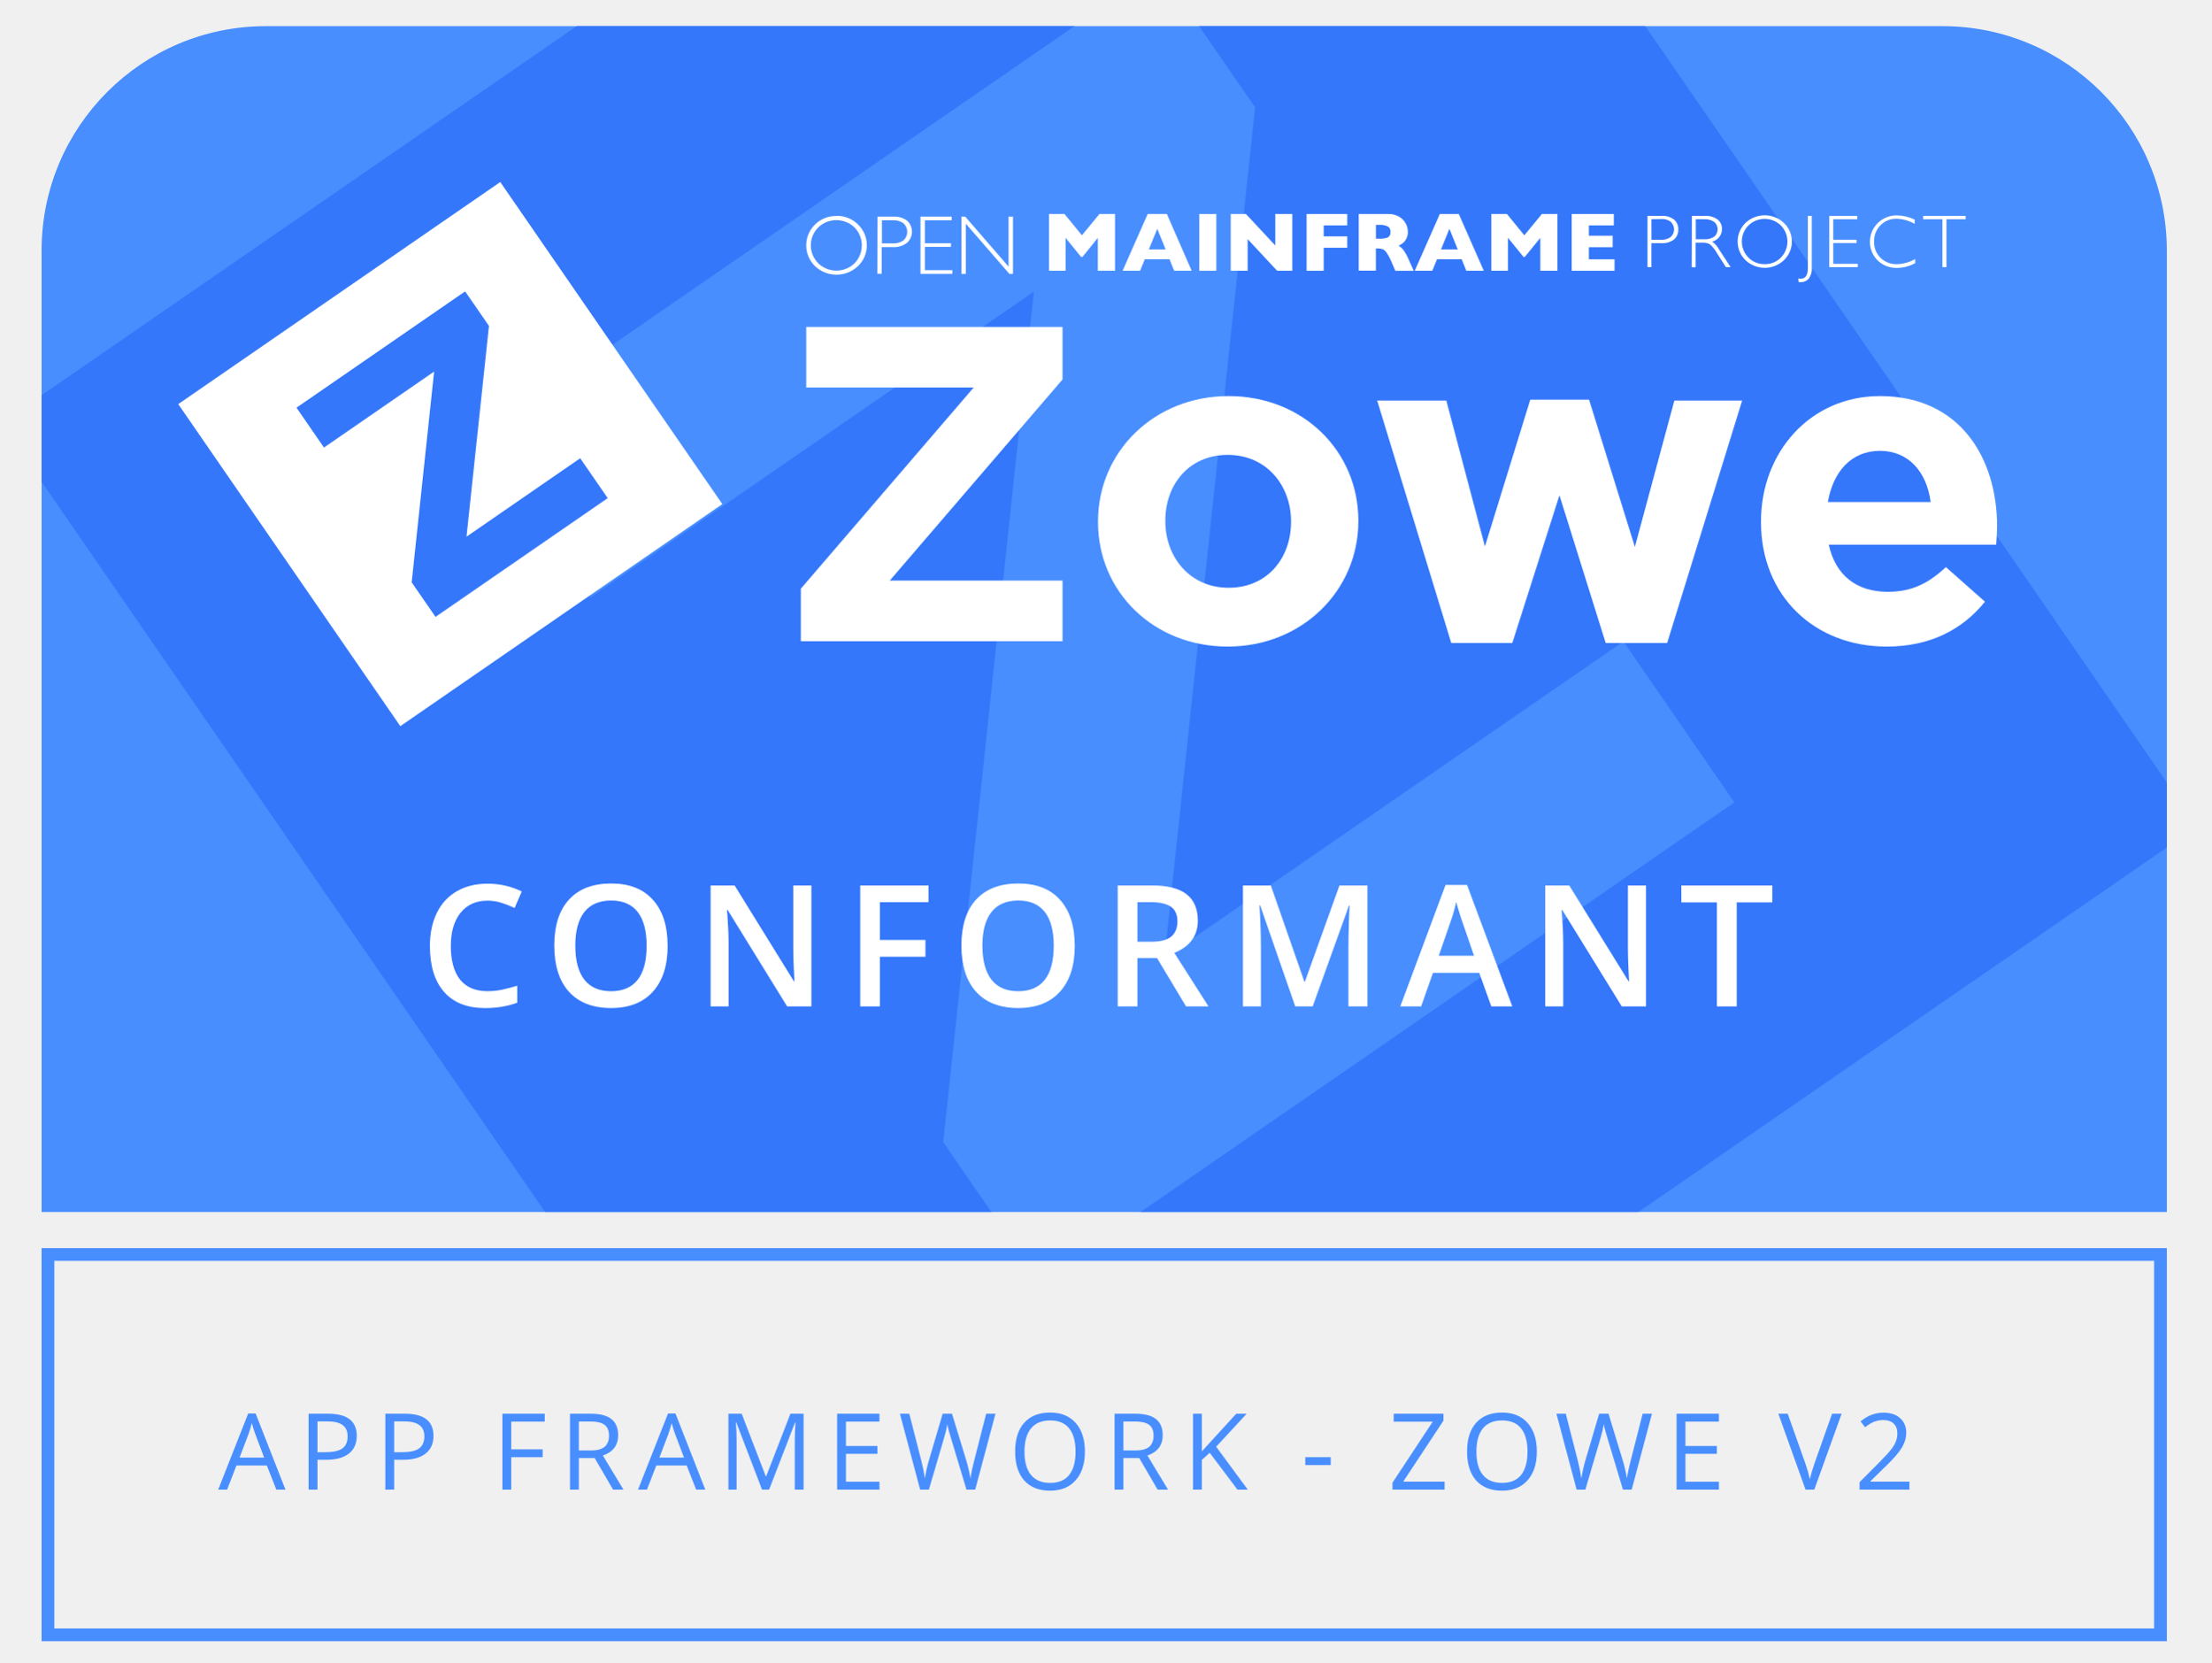
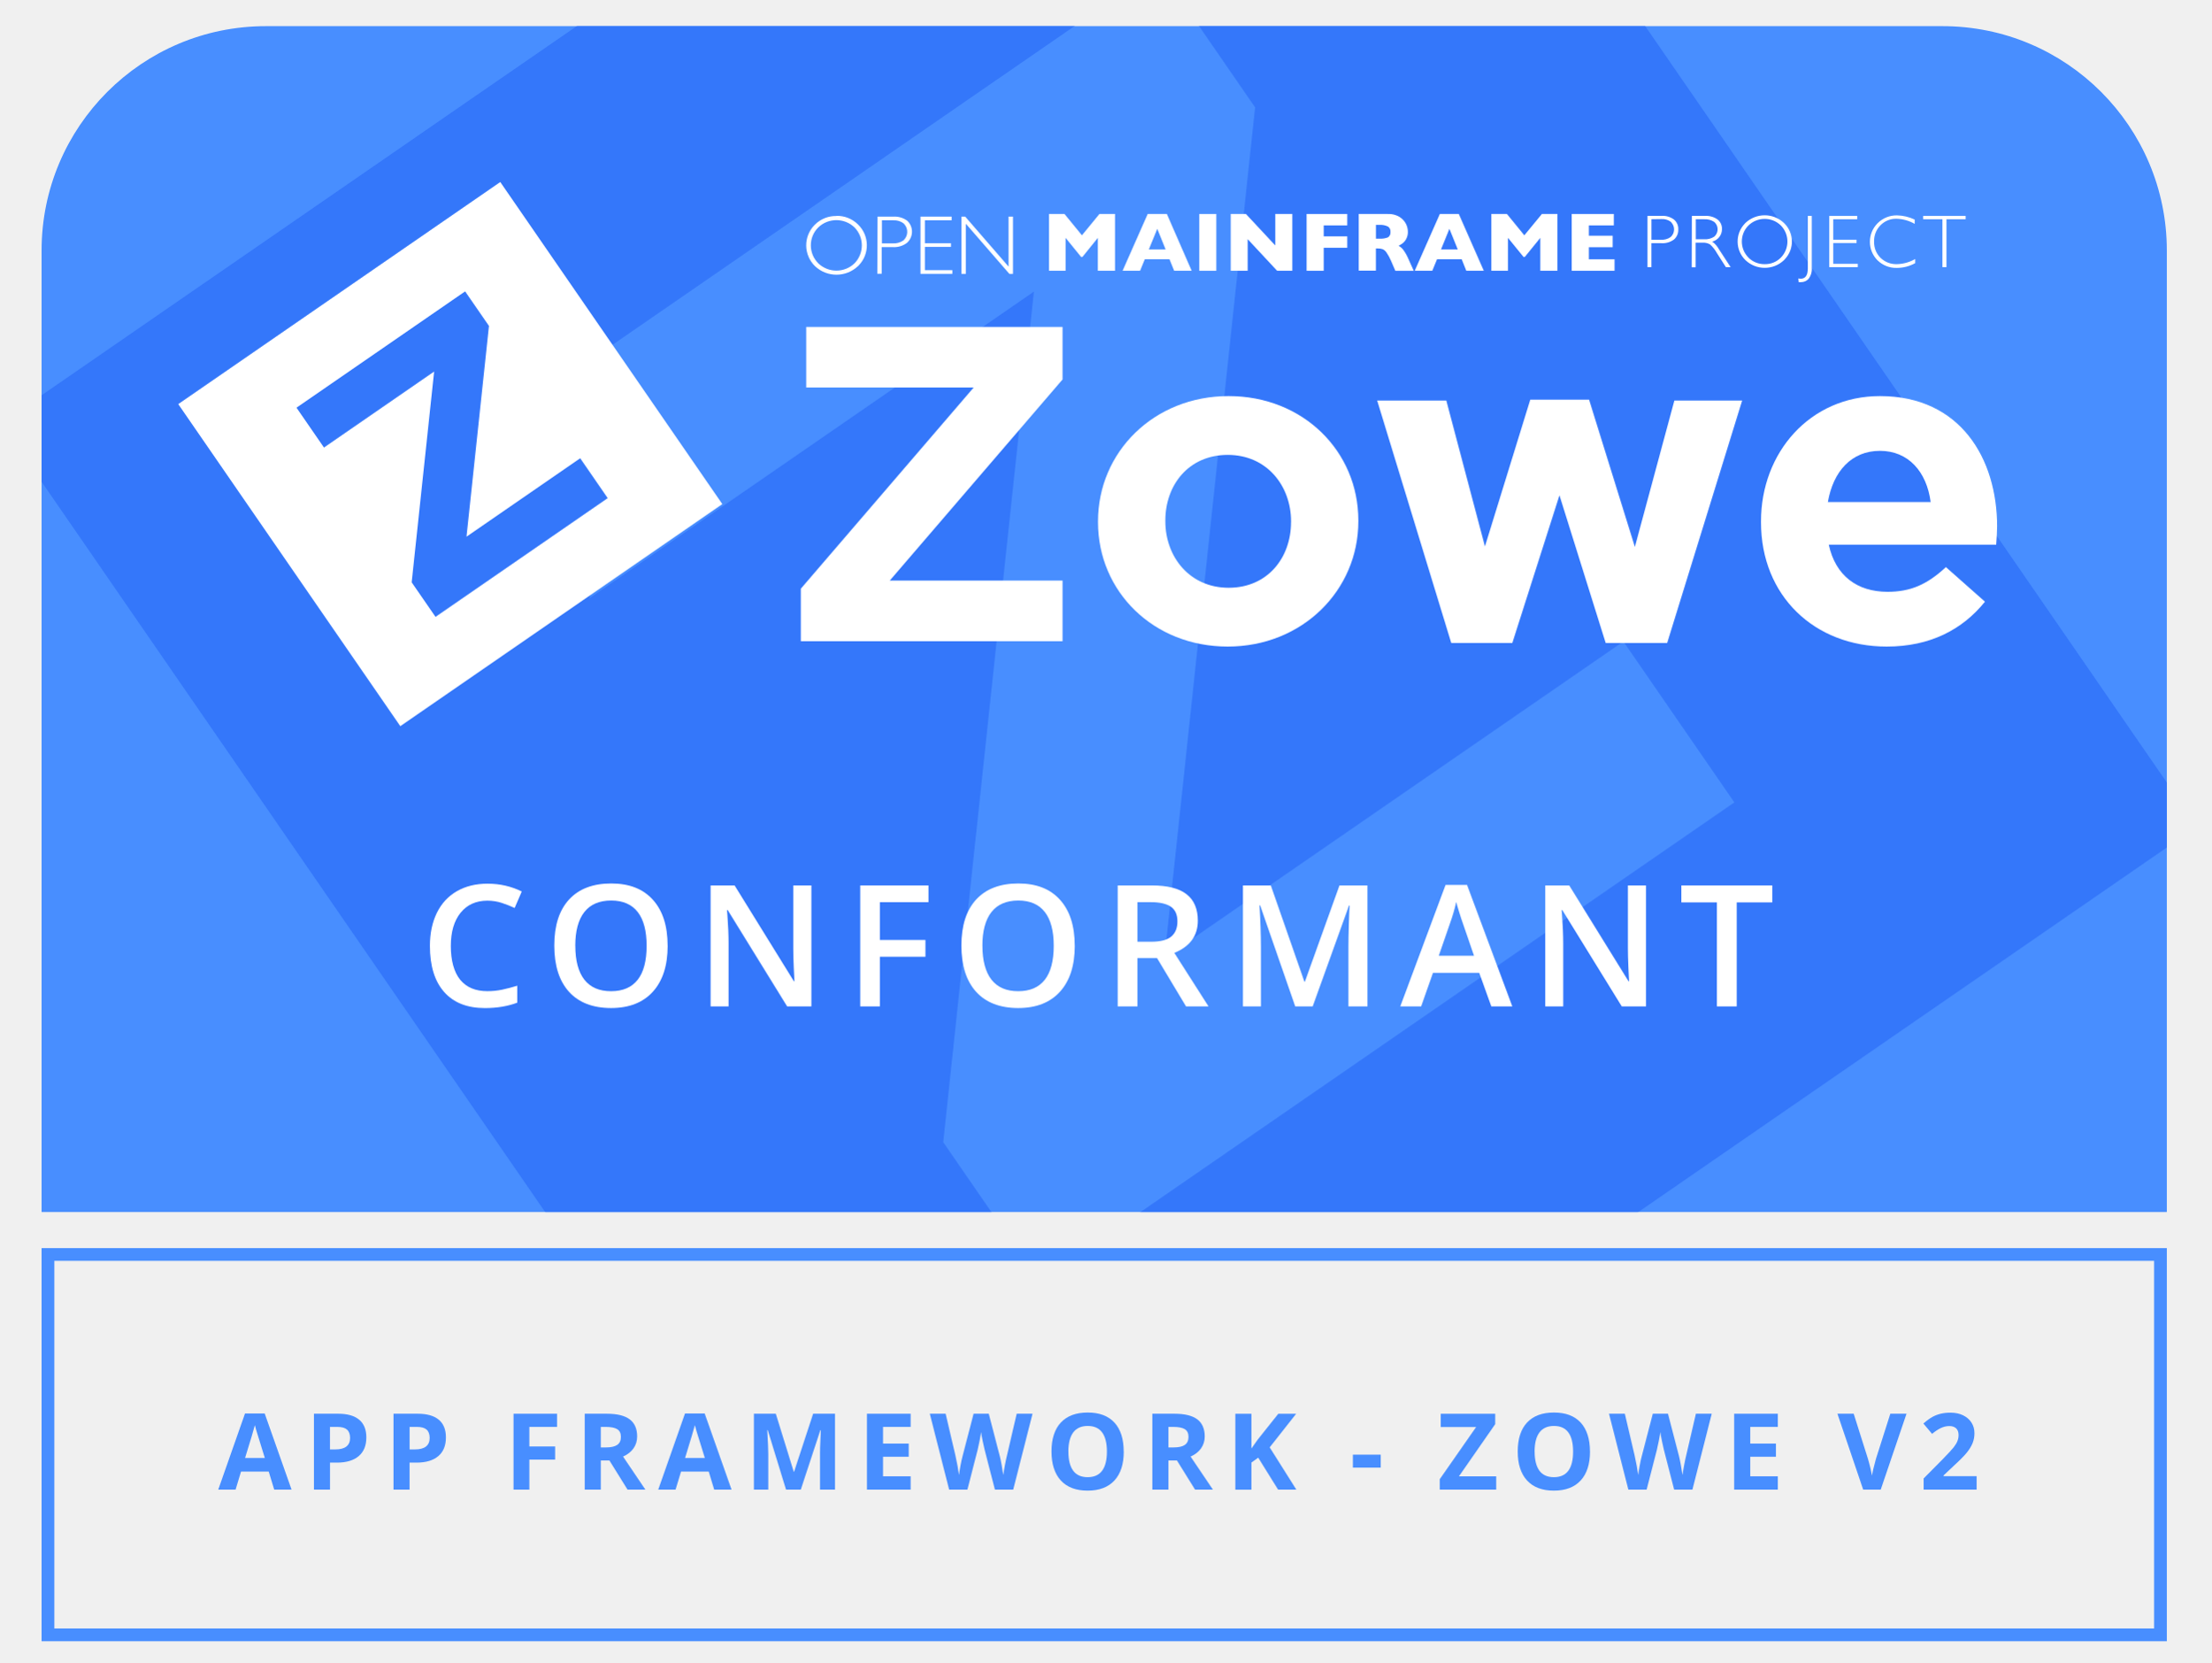
- <svg xmlns="http://www.w3.org/2000/svg" viewBox="0 0 624.24 469.28">
+ <svg xmlns="http://www.w3.org/2000/svg" id="a" viewBox="0 0 624.24 469.28">
  <defs>
-     <style>.d{fill:none;}.e{font-family:OpenSans-Bold, Open Sans;font-size:30px;letter-spacing:.12em;}.e,.f{fill:#488eff;}.g{fill:#fff;}.h{fill:#3274f9;}.i{opacity:.9;}.j{clip-path:url(#b);}</style>
+     <style>.c{fill:none;}.d{fill:#fff;}.e{fill:#3274f9;}.f{fill:#488eff;}.g{opacity:.9;}.h{clip-path:url(#b);}</style>
    <clipPath id="b">
-       <path class="d" d="M75.08,7.38h473.31c34.98,0,63.35,28.36,63.35,63.35V342.14H11.74V70.72C11.74,35.74,40.1,7.38,75.08,7.38h0Z" />
+       <path class="c" d="M75.08,7.38h473.31c34.98,0,63.35,28.36,63.35,63.35V342.14H11.74V70.72C11.74,35.74,40.1,7.38,75.08,7.38h0Z" />
    </clipPath>
  </defs>
-   <g id="a">
-     <path class="f" d="M611.74,342.14H11.74V70.72C11.74,35.74,40.1,7.38,75.08,7.38h473.31c34.98,0,63.35,28.36,63.35,63.35" />
-     <path class="f" d="M608.14,355.91v103.77H15.34v-103.77H608.14m3.6-3.6H11.74v110.97H611.74v-110.97Z" />
-     <g class="j">
-       <g class="i">
-         <path class="h" d="M367.26-133.62L.32,119.44,253.38,486.38l366.94-253.06L367.26-133.62Zm-100.97,456.07l25.59-240.13-125.53,86.57,13.96-37.51-45.29-7.92L327.19-9.07l27.15,39.37-25.59,240.12,129.57-89.35,31.33,45.43-196.2,135.31-27.15-39.38Z" />
-       </g>
+   <path class="f" d="M611.74,342.14H11.74V70.72C11.74,35.74,40.1,7.38,75.08,7.38h473.31c34.98,0,63.35,28.36,63.35,63.35" />
+   <path class="f" d="M608.14,355.91v103.77H15.34v-103.77H608.14m3.6-3.6H11.74v110.97H611.74v-110.97Z" />
+   <g class="h">
+     <g class="g">
+       <path class="e" d="M367.26-133.62L.32,119.44,253.38,486.38l366.94-253.06L367.26-133.62Zm-100.97,456.07l25.59-240.13-125.53,86.57,13.96-37.51-45.29-7.92L327.19-9.07l27.15,39.37-25.59,240.12,129.57-89.35,31.33,45.43-196.2,135.31-27.15-39.38Z" />
    </g>
-     <polygon class="g" points="154.1 110.59 154.11 110.59 154.11 110.59 154.1 110.59" />
-     <path class="d" d="M391.91,66.95c.46-.34,.7-.88,.65-1.45v-.05c.06-.61-.22-1.21-.74-1.54-.74-.35-1.55-.51-2.36-.45h-1.01v3.87h1.03c.83,.06,1.66-.08,2.43-.39Z" />
-     <path class="d" d="M483.96,66.8c1.15-.97,1.29-2.69,.32-3.84l-.33-.33c-.84-.55-1.83-.81-2.83-.75h-2.36v5.67h2.39c.99,.06,1.98-.2,2.81-.74Z" />
-     <path class="d" d="M471.67,66.91c1.19-1.07,1.28-2.9,.21-4.09h0s-.02-.03-.03-.04l-.14-.16c-.76-.56-1.7-.84-2.64-.78l-2.83,.04v5.8h2.68c.98,.07,1.95-.2,2.75-.77Z" />
-     <path class="d" d="M346.61,128.4c-11.03,0-17.62,8.49-17.62,18.5v.25c0,10.01,7.22,18.76,17.87,18.76s17.61-8.49,17.61-18.5v-.25c0-10.01-7.22-18.76-17.87-18.76Z" />
-     <polygon class="d" points="409.2 64.59 406.84 70.39 411.55 70.39 409.2 64.59" />
-     <path class="d" d="M255.08,67.85c1.32-1.23,1.4-3.3,.18-4.62-.04-.06-.1-.12-.16-.16-.83-.63-1.86-.95-2.9-.88h-3.21v6.52h3.02c1.09,.07,2.17-.23,3.07-.86Z" />
-     <path class="d" d="M530.75,127.26c-7.98,0-13.18,5.7-14.7,14.45h29.02c-1.14-8.62-6.21-14.45-14.32-14.45Z" />
-     <polygon class="d" points="326.71 64.59 324.34 70.39 329.06 70.39 326.71 64.59" />
-     <path class="d" d="M231.02,74.33c2.85,2.74,7.36,2.74,10.22,0,2.76-2.82,2.76-7.33,0-10.14-2.85-2.74-7.36-2.74-10.22,0-2.8,2.79-2.81,7.32-.02,10.12h0l.02,.02Z" />
-     <path class="d" d="M502.78,72.72c2.48-2.52,2.48-6.56,0-9.08-2.55-2.47-6.6-2.47-9.14,0-2.5,2.5-2.5,6.56,0,9.06h0c1.21,1.22,2.87,1.88,4.58,1.84h0c1.71,.06,3.36-.61,4.57-1.83Z" />
-     <path class="g" d="M466.24,68.64h2.75c1.29,.1,2.57-.27,3.61-1.04,.82-.7,1.27-1.75,1.22-2.83,.06-1.07-.4-2.11-1.22-2.8-1-.75-2.24-1.12-3.49-1.03h-3.99v14.47h1.11v-6.77Zm0-6.77l2.83-.04c.95-.06,1.88,.22,2.64,.78l.14,.16s.02,.03,.03,.04c1.07,1.19,.98,3.02-.21,4.09h0c-.8,.57-1.77,.84-2.75,.77h-2.68v-5.8Z" />
-     <path class="g" d="M478.72,68.5h2c.72-.04,1.44,.13,2.06,.49,.79,.71,1.45,1.55,1.96,2.48l2.52,3.94h1.34l-3.27-5c-.47-.87-1.13-1.63-1.93-2.22,1.62-.39,2.76-1.84,2.75-3.51,.04-1.05-.41-2.06-1.23-2.72-1.03-.74-2.3-1.1-3.57-1.02h-3.7l-.04,14.5h1.11v-6.94Zm.04-6.62h2.36c1-.06,1.99,.2,2.83,.75l.33,.33c.97,1.15,.83,2.87-.32,3.84-.83,.54-1.82,.8-2.81,.74h-2.39v-5.67Z" />
-     <path class="g" d="M503.64,73.44l.18-.18s.06-.06,.08-.09c2.76-2.9,2.64-7.49-.26-10.25h0c-3.05-2.87-7.81-2.87-10.86,0l-.14,.15h0c-2.82,2.91-2.75,7.55,.15,10.37,3.05,2.88,7.81,2.88,10.86,0Zm-10.01-.74c-2.5-2.5-2.5-6.56,0-9.06h0c2.55-2.48,6.6-2.48,9.14,0,2.48,2.52,2.48,6.56,0,9.08-1.2,1.22-2.85,1.88-4.57,1.84h0c-1.71,.03-3.37-.64-4.58-1.85h0Z" />
-     <path class="g" d="M508.47,79.64c.81,0,1.58-.33,2.13-.92,.7-.94,1.02-2.11,.9-3.27v-14.5h-1.11v14.82c0,1.94-.67,2.9-2.03,2.9-.22,0-.44-.03-.65-.07l.1,1.05c.22,0,.44,0,.67,0Z" />
-     <polygon class="g" points="524.49 74.47 517.56 74.47 517.56 68.6 524.15 68.6 524.15 67.66 517.56 67.66 517.56 61.88 524.33 61.88 524.33 60.95 516.44 60.95 516.44 75.41 524.49 75.41 524.49 74.47" />
-     <path class="g" d="M540.55,61.98h0s.04,.02,.06,.03l-.06-.03Z" />
-     <path class="g" d="M535.58,75.62c1.79-.02,3.55-.48,5.12-1.35v-1.16c-1.57,.9-3.34,1.4-5.14,1.45-1.73,.06-3.41-.58-4.65-1.79-1.22-1.21-1.88-2.88-1.81-4.61-.05-1.71,.6-3.37,1.81-4.58,1.18-1.21,2.8-1.88,4.49-1.84,1.81,.05,3.59,.55,5.16,1.45v-1.21c-1.57-.75-3.29-1.16-5.03-1.19-2-.02-3.92,.74-5.35,2.13-.03,.04-.06,.07-.1,.1h0c-2.89,2.9-2.89,7.59,0,10.48,1.47,1.42,3.46,2.19,5.51,2.12Z" />
-     <polygon class="g" points="548.39 75.41 549.52 75.41 549.52 61.88 554.94 61.88 554.94 60.95 542.95 60.95 542.95 61.88 548.39 61.88 548.39 75.41" />
-     <polygon class="g" points="314.79 76.43 314.79 60.4 310.39 60.4 305.45 66.42 300.53 60.4 296.15 60.4 296.15 76.43 300.84 76.43 300.84 67.14 305.21 72.52 305.6 72.52 309.94 67.14 309.94 76.43 314.79 76.43" />
-     <path class="g" d="M323.21,73.18h6.96l1.32,3.25h4.94l-7-16.03h-5.41l-7.09,16.03h4.94l1.33-3.25Zm3.51-8.59l2.35,5.8h-4.72l2.37-5.8Z" />
-     <rect class="g" x="338.57" y="60.4" width="4.82" height="16.03" />
-     <polygon class="g" points="352.24 67.5 360.56 76.43 364.85 76.43 364.85 60.4 360.03 60.4 360.03 69.28 351.75 60.4 347.46 60.4 347.46 76.43 352.24 76.43 352.24 67.5" />
-     <polygon class="g" points="373.71 69.94 380.36 69.94 380.36 66.72 373.71 66.72 373.71 63.62 380.36 63.62 380.36 60.4 368.88 60.4 368.88 76.43 373.71 76.43 373.71 69.94" />
-     <path class="g" d="M390.35,70.33c.44,.21,.81,.53,1.08,.93,.49,.71,.91,1.48,1.25,2.28l1.26,2.9h5.19l-1.58-3.51c-.38-.88-.86-1.71-1.42-2.48-.35-.43-.79-.8-1.28-1.07,.41-.22,.8-.46,1.17-.73,.41-.33,.75-.75,.99-1.22,.33-.63,.49-1.34,.46-2.06-.01-.77-.2-1.52-.55-2.2-.42-.81-1.06-1.49-1.84-1.96-.99-.58-2.12-.86-3.26-.81h-8.22v15.99h4.84v-6.26h.54c.46-.01,.93,.06,1.36,.2Zm-1.9-6.85h1.01c.81-.06,1.63,.1,2.36,.45,.52,.33,.8,.92,.74,1.54v.05c.05,.56-.2,1.11-.65,1.45-.77,.32-1.6,.45-2.43,.39h-1.03v-3.87Z" />
-     <path class="g" d="M405.71,73.18h6.96l1.3,3.25h4.94l-7.06-16.03h-5.35l-7.09,16.03h4.96l1.33-3.25Zm3.49-8.59l2.35,5.8h-4.71l2.36-5.8Z" />
-     <polygon class="g" points="425.74 67.14 430.12 72.52 430.49 72.52 434.86 67.14 434.86 76.43 439.68 76.43 439.68 60.4 435.31 60.4 430.35 66.42 425.44 60.4 421.04 60.4 421.04 76.43 425.74 76.43 425.74 67.14" />
-     <polygon class="g" points="455.82 73.2 448.57 73.2 448.57 69.78 455.29 69.78 455.29 66.54 448.57 66.54 448.57 63.62 455.61 63.62 455.61 60.4 443.73 60.4 443.73 76.43 455.82 76.43 455.82 73.2" />
-     <path class="g" d="M242.21,75.14l.2-.2s.02-.03,.04-.04c3.13-3.26,3.02-8.43-.24-11.56-1.61-1.6-3.81-2.47-6.07-2.41v.04c-2.26-.05-4.44,.82-6.05,2.41l-.16,.16c-3.16,3.25-3.08,8.43,.16,11.59,3.4,3.21,8.72,3.21,12.12,0Zm-11.19-10.95c2.85-2.74,7.36-2.74,10.22,0,2.76,2.82,2.76,7.33,0,10.14-2.85,2.74-7.36,2.74-10.22,0l-.02-.02c-2.79-2.8-2.79-7.33,.01-10.12h0Z" />
-     <path class="g" d="M248.92,69.75h3.09c1.44,.1,2.86-.32,4.01-1.17,1.76-1.53,1.94-4.2,.41-5.96-.1-.11-.21-.22-.32-.33-1.13-.83-2.51-1.23-3.91-1.15h-4.45l-.07,16.13h1.24v-7.52Zm.07-7.57h3.21c1.04-.06,2.07,.25,2.9,.88,.06,.04,.12,.1,.16,.16,1.23,1.33,1.15,3.39-.18,4.62-.9,.62-1.98,.93-3.07,.86h-3.02v-6.52Z" />
-     <polygon class="g" points="268.87 76.26 261.11 76.26 261.11 69.69 268.48 69.69 268.48 68.65 261.11 68.65 261.11 62.18 268.68 62.18 268.68 61.14 259.87 61.14 259.87 77.3 268.87 77.3 268.87 76.26" />
-     <polygon class="g" points="272.68 63.16 284.96 77.3 285.99 77.3 285.99 61.14 284.74 61.14 284.74 75.26 272.49 61.14 271.44 61.14 271.44 77.3 272.68 77.3 272.68 63.16" />
-     <polygon class="g" points="227.61 109.39 274.88 109.39 226.09 166.17 226.09 180.99 299.98 180.99 299.98 163.89 251.19 163.89 299.98 107.11 299.98 92.28 227.61 92.28 227.61 109.39" />
-     <path class="g" d="M346.87,111.8c-21.16,0-36.88,15.84-36.88,35.36v.25c0,19.52,15.59,35.1,36.62,35.1s36.88-15.84,36.88-35.36v-.25c0-19.52-15.59-35.1-36.62-35.1Zm17.61,35.61c0,10.01-6.59,18.5-17.61,18.5s-17.87-8.74-17.87-18.76v-.25c0-10.01,6.59-18.5,17.62-18.5s17.87,8.74,17.87,18.76v.25Z" />
-     <polygon class="g" points="461.56 154.38 448.63 112.81 432.03 112.81 419.23 154.25 408.33 113.07 388.81 113.07 409.72 181.5 426.96 181.5 440.27 139.81 453.32 181.5 470.68 181.5 491.85 113.07 472.71 113.07 461.56 154.38" />
-     <path class="g" d="M563.83,148.68c0-19.26-10.39-36.88-33.08-36.88-19.77,0-33.58,15.97-33.58,35.36v.25c0,20.78,15.08,35.1,35.48,35.1,12.29,0,21.42-4.82,27.75-12.67l-11.03-9.76c-5.32,4.94-10.01,6.97-16.47,6.97-8.62,0-14.7-4.56-16.6-13.31h47.27c.13-1.77,.25-3.55,.25-5.07Zm-47.78-6.97c1.52-8.74,6.72-14.45,14.7-14.45s13.18,5.83,14.32,14.45h-29.02Z" />
-     <path class="g" d="M141.23,51.38L50.32,114.07l62.69,90.91,90.91-62.69-62.69-90.91Zm-25.01,112.99l6.34-59.49-31.1,21.45-7.76-11.25,47.61-32.83,6.73,9.75-6.34,59.49,32.1-22.14,7.76,11.26-48.61,33.52-6.73-9.75Z" />
-     <g>
-       <path class="g" d="M137.6,254.24c-3.21,0-5.73,1.14-7.57,3.41-1.84,2.27-2.76,5.41-2.76,9.41s.88,7.36,2.65,9.51c1.77,2.15,4.33,3.22,7.67,3.22,1.45,0,2.85-.14,4.2-.43,1.36-.29,2.76-.66,4.23-1.11v4.79c-2.68,1.01-5.72,1.52-9.11,1.52-5,0-8.84-1.51-11.52-4.54-2.68-3.03-4.02-7.36-4.02-13,0-3.55,.65-6.66,1.95-9.32,1.3-2.66,3.18-4.7,5.64-6.12s5.35-2.13,8.67-2.13c3.49,0,6.71,.73,9.67,2.2l-2.01,4.65c-1.15-.54-2.37-1.02-3.66-1.44-1.29-.41-2.64-.62-4.05-.62Z" />
-       <path class="g" d="M188.49,266.97c0,5.56-1.39,9.88-4.17,12.96-2.78,3.08-6.72,4.62-11.81,4.62s-9.11-1.53-11.88-4.59c-2.76-3.06-4.15-7.41-4.15-13.05s1.39-9.97,4.17-12.99c2.78-3.02,6.75-4.53,11.9-4.53s9,1.53,11.77,4.6c2.77,3.07,4.16,7.39,4.16,12.96Zm-26.07,0c0,4.2,.85,7.39,2.55,9.57,1.7,2.17,4.21,3.26,7.54,3.26s5.82-1.08,7.51-3.22c1.69-2.15,2.53-5.35,2.53-9.6s-.84-7.37-2.51-9.53c-1.67-2.16-4.17-3.25-7.49-3.25s-5.88,1.08-7.58,3.25c-1.71,2.17-2.56,5.34-2.56,9.53Z" />
-       <path class="g" d="M229.06,284.09h-6.84l-16.79-27.21h-.19l.12,1.52c.22,2.9,.33,5.54,.33,7.94v17.75h-5.07v-34.15h6.77l16.75,27.07h.14c-.03-.36-.09-1.66-.19-3.91s-.14-4.01-.14-5.27v-17.89h5.12v34.15Z" />
-       <path class="g" d="M248.4,284.09h-5.54v-34.15h19.27v4.72h-13.73v10.67h12.87v4.74h-12.87v14.02Z" />
-       <path class="g" d="M303.43,266.97c0,5.56-1.39,9.88-4.17,12.96-2.78,3.08-6.72,4.62-11.81,4.62s-9.11-1.53-11.88-4.59c-2.76-3.06-4.15-7.41-4.15-13.05s1.39-9.97,4.17-12.99c2.78-3.02,6.75-4.53,11.9-4.53s9,1.53,11.77,4.6c2.77,3.07,4.16,7.39,4.16,12.96Zm-26.07,0c0,4.2,.85,7.39,2.55,9.57,1.7,2.17,4.21,3.26,7.54,3.26s5.82-1.08,7.51-3.22c1.69-2.15,2.53-5.35,2.53-9.6s-.84-7.37-2.51-9.53c-1.67-2.16-4.17-3.25-7.49-3.25s-5.88,1.08-7.58,3.25c-1.71,2.17-2.56,5.34-2.56,9.53Z" />
-       <path class="g" d="M321.13,270.45v13.64h-5.58v-34.15h9.65c4.41,0,7.67,.83,9.79,2.48,2.12,1.65,3.18,4.14,3.18,7.47,0,4.25-2.21,7.28-6.63,9.09l9.65,15.11h-6.35l-8.18-13.64h-5.51Zm0-4.62h3.88c2.6,0,4.49-.48,5.65-1.45s1.75-2.4,1.75-4.3-.63-3.32-1.89-4.16-3.16-1.26-5.7-1.26h-3.69v11.17Z" />
-       <path class="g" d="M365.67,284.09l-9.9-28.52h-.19c.26,4.24,.4,8.21,.4,11.91v16.61h-5.07v-34.15h7.87l9.48,27.17h.14l9.76-27.17h7.9v34.15h-5.37v-16.89c0-1.7,.04-3.91,.13-6.63,.08-2.73,.16-4.38,.22-4.95h-.19l-10.25,28.47h-4.93Z" />
-       <path class="g" d="M421.03,284.09l-3.41-9.48h-13.06l-3.34,9.48h-5.89l12.78-34.29h6.07l12.78,34.29h-5.93Zm-4.88-14.3l-3.2-9.3c-.23-.62-.56-1.6-.97-2.94-.41-1.34-.7-2.32-.85-2.94-.42,1.92-1.04,4.01-1.85,6.28l-3.08,8.9h9.95Z" />
-       <path class="g" d="M464.7,284.09h-6.84l-16.79-27.21h-.19l.12,1.52c.22,2.9,.33,5.54,.33,7.94v17.75h-5.07v-34.15h6.77l16.75,27.07h.14c-.03-.36-.09-1.66-.19-3.91s-.14-4.01-.14-5.27v-17.89h5.12v34.15Z" />
-       <path class="g" d="M490.3,284.09h-5.58v-29.36h-10.04v-4.79h25.67v4.79h-10.04v29.36Z" />
-     </g>
-     <text class="e" transform="translate(61.6 420.49)">
-       <tspan x="0" y="0">APP FRAMEWORK - ZOWE V2</tspan>
-     </text>
  </g>
-   <g id="c" />
+   <polygon class="d" points="154.1 110.59 154.11 110.59 154.11 110.59 154.1 110.59" />
+   <path class="c" d="M391.91,66.95c.46-.34,.7-.88,.65-1.45v-.05c.06-.61-.22-1.21-.74-1.54-.74-.35-1.55-.51-2.36-.45h-1.01v3.87h1.03c.83,.06,1.66-.08,2.43-.39Z" />
+   <path class="c" d="M483.96,66.8c1.15-.97,1.29-2.69,.32-3.84l-.33-.33c-.84-.55-1.83-.81-2.83-.75h-2.36v5.67h2.39c.99,.06,1.98-.2,2.81-.74Z" />
+   <path class="c" d="M471.67,66.91c1.19-1.07,1.28-2.9,.21-4.09h0s-.02-.03-.03-.04l-.14-.16c-.76-.56-1.7-.84-2.64-.78l-2.83,.04v5.8h2.68c.98,.07,1.95-.2,2.75-.77Z" />
+   <path class="c" d="M346.61,128.4c-11.03,0-17.62,8.49-17.62,18.5v.25c0,10.01,7.22,18.76,17.87,18.76s17.61-8.49,17.61-18.5v-.25c0-10.01-7.22-18.76-17.87-18.76Z" />
+   <polygon class="c" points="409.2 64.59 406.84 70.39 411.55 70.39 409.2 64.59" />
+   <path class="c" d="M255.08,67.85c1.32-1.23,1.4-3.3,.18-4.62-.04-.06-.1-.12-.16-.16-.83-.63-1.86-.95-2.9-.88h-3.21v6.52h3.02c1.09,.07,2.17-.23,3.07-.86Z" />
+   <path class="c" d="M530.75,127.26c-7.98,0-13.18,5.7-14.7,14.45h29.02c-1.14-8.62-6.21-14.45-14.32-14.45Z" />
+   <polygon class="c" points="326.71 64.59 324.34 70.39 329.06 70.39 326.71 64.59" />
+   <path class="c" d="M231.02,74.33c2.85,2.74,7.36,2.74,10.22,0,2.76-2.82,2.76-7.33,0-10.14-2.85-2.74-7.36-2.74-10.22,0-2.8,2.79-2.81,7.32-.02,10.12h0l.02,.02Z" />
+   <path class="c" d="M502.78,72.72c2.48-2.52,2.48-6.56,0-9.08-2.55-2.47-6.6-2.47-9.14,0-2.5,2.5-2.5,6.56,0,9.06h0c1.21,1.22,2.87,1.88,4.58,1.84h0c1.71,.06,3.36-.61,4.57-1.83Z" />
+   <path class="d" d="M466.24,68.64h2.75c1.29,.1,2.57-.27,3.61-1.04,.82-.7,1.27-1.75,1.22-2.83,.06-1.07-.4-2.11-1.22-2.8-1-.75-2.24-1.12-3.49-1.03h-3.99v14.47h1.11v-6.77Zm0-6.77l2.83-.04c.95-.06,1.88,.22,2.64,.78l.14,.16s.02,.03,.03,.04c1.07,1.19,.98,3.02-.21,4.09h0c-.8,.57-1.77,.84-2.75,.77h-2.68v-5.8Z" />
+   <path class="d" d="M478.72,68.5h2c.72-.04,1.44,.13,2.06,.49,.79,.71,1.45,1.55,1.96,2.48l2.52,3.94h1.34l-3.27-5c-.47-.87-1.13-1.63-1.93-2.22,1.62-.39,2.76-1.84,2.75-3.51,.04-1.05-.41-2.06-1.23-2.72-1.03-.74-2.3-1.1-3.57-1.02h-3.7l-.04,14.5h1.11v-6.94Zm.04-6.62h2.36c1-.06,1.99,.2,2.83,.75l.33,.33c.97,1.15,.83,2.87-.32,3.84-.83,.54-1.82,.8-2.81,.74h-2.39v-5.67Z" />
+   <path class="d" d="M503.64,73.44l.18-.18s.06-.06,.08-.09c2.76-2.9,2.64-7.49-.26-10.25h0c-3.05-2.87-7.81-2.87-10.86,0l-.14,.15h0c-2.82,2.91-2.75,7.55,.15,10.37,3.05,2.88,7.81,2.88,10.86,0Zm-10.01-.74c-2.5-2.5-2.5-6.56,0-9.06h0c2.55-2.48,6.6-2.48,9.14,0,2.48,2.52,2.48,6.56,0,9.08-1.2,1.22-2.85,1.88-4.57,1.84h0c-1.71,.03-3.37-.64-4.58-1.85h0Z" />
+   <path class="d" d="M508.47,79.64c.81,0,1.58-.33,2.13-.92,.7-.94,1.02-2.11,.9-3.27v-14.5h-1.11v14.82c0,1.94-.67,2.9-2.03,2.9-.22,0-.44-.03-.65-.07l.1,1.05c.22,0,.44,0,.67,0Z" />
+   <polygon class="d" points="524.49 74.47 517.56 74.47 517.56 68.6 524.15 68.6 524.15 67.66 517.56 67.66 517.56 61.88 524.33 61.88 524.33 60.95 516.44 60.95 516.44 75.41 524.49 75.41 524.49 74.47" />
+   <path class="d" d="M540.55,61.98h0s.04,.02,.06,.03l-.06-.03Z" />
+   <path class="d" d="M535.58,75.62c1.79-.02,3.55-.48,5.12-1.35v-1.16c-1.57,.9-3.34,1.4-5.14,1.45-1.73,.06-3.41-.58-4.65-1.79-1.22-1.21-1.88-2.88-1.81-4.61-.05-1.71,.6-3.37,1.81-4.58,1.18-1.21,2.8-1.88,4.49-1.84,1.81,.05,3.59,.55,5.16,1.45v-1.21c-1.57-.75-3.29-1.16-5.03-1.19-2-.02-3.92,.74-5.35,2.13-.03,.04-.06,.07-.1,.1h0c-2.89,2.9-2.89,7.59,0,10.48,1.47,1.42,3.46,2.19,5.51,2.12Z" />
+   <polygon class="d" points="548.39 75.41 549.52 75.41 549.52 61.88 554.94 61.88 554.94 60.95 542.95 60.95 542.95 61.88 548.39 61.88 548.39 75.41" />
+   <polygon class="d" points="314.79 76.43 314.79 60.4 310.39 60.4 305.45 66.42 300.53 60.4 296.15 60.4 296.15 76.43 300.84 76.43 300.84 67.14 305.21 72.52 305.6 72.52 309.94 67.14 309.94 76.43 314.79 76.43" />
+   <path class="d" d="M323.21,73.18h6.96l1.32,3.25h4.94l-7-16.03h-5.41l-7.09,16.03h4.94l1.33-3.25Zm3.51-8.59l2.35,5.8h-4.72l2.37-5.8Z" />
+   <rect class="d" x="338.57" y="60.4" width="4.82" height="16.03" />
+   <polygon class="d" points="352.24 67.5 360.56 76.43 364.85 76.43 364.85 60.4 360.03 60.4 360.03 69.28 351.75 60.4 347.46 60.4 347.46 76.43 352.24 76.43 352.24 67.5" />
+   <polygon class="d" points="373.71 69.94 380.36 69.94 380.36 66.72 373.71 66.72 373.71 63.62 380.36 63.62 380.36 60.4 368.88 60.4 368.88 76.43 373.71 76.43 373.71 69.94" />
+   <path class="d" d="M390.35,70.33c.44,.21,.81,.53,1.08,.93,.49,.71,.91,1.48,1.25,2.28l1.26,2.9h5.19l-1.58-3.51c-.38-.88-.86-1.71-1.42-2.48-.35-.43-.79-.8-1.28-1.07,.41-.22,.8-.46,1.17-.73,.41-.33,.75-.75,.99-1.22,.33-.63,.49-1.34,.46-2.06-.01-.77-.2-1.52-.55-2.2-.42-.81-1.06-1.49-1.84-1.96-.99-.58-2.12-.86-3.26-.81h-8.22v15.99h4.84v-6.26h.54c.46-.01,.93,.06,1.36,.2Zm-1.9-6.85h1.01c.81-.06,1.63,.1,2.36,.45,.52,.33,.8,.92,.74,1.54v.05c.05,.56-.2,1.11-.65,1.45-.77,.32-1.6,.45-2.43,.39h-1.03v-3.87Z" />
+   <path class="d" d="M405.71,73.18h6.96l1.3,3.25h4.94l-7.06-16.03h-5.35l-7.09,16.03h4.96l1.33-3.25Zm3.49-8.59l2.35,5.8h-4.71l2.36-5.8Z" />
+   <polygon class="d" points="425.74 67.14 430.12 72.52 430.49 72.52 434.86 67.14 434.86 76.43 439.68 76.43 439.68 60.4 435.31 60.4 430.35 66.42 425.44 60.4 421.04 60.4 421.04 76.43 425.74 76.43 425.74 67.14" />
+   <polygon class="d" points="455.82 73.2 448.57 73.2 448.57 69.78 455.29 69.78 455.29 66.54 448.57 66.54 448.57 63.62 455.61 63.62 455.61 60.4 443.73 60.4 443.73 76.43 455.82 76.43 455.82 73.2" />
+   <path class="d" d="M242.21,75.14l.2-.2s.02-.03,.04-.04c3.13-3.26,3.02-8.43-.24-11.56-1.61-1.6-3.81-2.47-6.07-2.41v.04c-2.26-.05-4.44,.82-6.05,2.41l-.16,.16c-3.16,3.25-3.08,8.43,.16,11.59,3.4,3.21,8.72,3.21,12.12,0Zm-11.19-10.95c2.85-2.74,7.36-2.74,10.22,0,2.76,2.82,2.76,7.33,0,10.14-2.85,2.74-7.36,2.74-10.22,0l-.02-.02c-2.79-2.8-2.79-7.33,.01-10.12h0Z" />
+   <path class="d" d="M248.92,69.75h3.09c1.44,.1,2.86-.32,4.01-1.17,1.76-1.53,1.94-4.2,.41-5.96-.1-.11-.21-.22-.32-.33-1.13-.83-2.51-1.23-3.91-1.15h-4.45l-.07,16.13h1.24v-7.52Zm.07-7.57h3.21c1.04-.06,2.07,.25,2.9,.88,.06,.04,.12,.1,.16,.16,1.23,1.33,1.15,3.39-.18,4.62-.9,.62-1.98,.93-3.07,.86h-3.02v-6.52Z" />
+   <polygon class="d" points="268.87 76.26 261.11 76.26 261.11 69.69 268.48 69.69 268.48 68.65 261.11 68.65 261.11 62.18 268.68 62.18 268.68 61.14 259.87 61.14 259.87 77.3 268.87 77.3 268.87 76.26" />
+   <polygon class="d" points="272.68 63.16 284.96 77.3 285.99 77.3 285.99 61.14 284.74 61.14 284.74 75.26 272.49 61.14 271.44 61.14 271.44 77.3 272.68 77.3 272.68 63.16" />
+   <polygon class="d" points="227.61 109.39 274.88 109.39 226.09 166.17 226.09 180.99 299.98 180.99 299.98 163.89 251.19 163.89 299.98 107.11 299.98 92.28 227.61 92.28 227.61 109.39" />
+   <path class="d" d="M346.87,111.8c-21.16,0-36.88,15.84-36.88,35.36v.25c0,19.52,15.59,35.1,36.62,35.1s36.88-15.84,36.88-35.36v-.25c0-19.52-15.59-35.1-36.62-35.1Zm17.61,35.61c0,10.01-6.59,18.5-17.61,18.5s-17.87-8.74-17.87-18.76v-.25c0-10.01,6.59-18.5,17.62-18.5s17.87,8.74,17.87,18.76v.25Z" />
+   <polygon class="d" points="461.56 154.38 448.63 112.81 432.03 112.81 419.23 154.25 408.33 113.07 388.81 113.07 409.72 181.5 426.96 181.5 440.27 139.81 453.32 181.5 470.68 181.5 491.85 113.07 472.71 113.07 461.56 154.38" />
+   <path class="d" d="M563.83,148.68c0-19.26-10.39-36.88-33.08-36.88-19.77,0-33.58,15.97-33.58,35.36v.25c0,20.78,15.08,35.1,35.48,35.1,12.29,0,21.42-4.82,27.75-12.67l-11.03-9.76c-5.32,4.94-10.01,6.97-16.47,6.97-8.62,0-14.7-4.56-16.6-13.31h47.27c.13-1.77,.25-3.55,.25-5.07Zm-47.78-6.97c1.52-8.74,6.72-14.45,14.7-14.45s13.18,5.83,14.32,14.45h-29.02Z" />
+   <path class="d" d="M141.23,51.38L50.32,114.07l62.69,90.91,90.91-62.69-62.69-90.91Zm-25.01,112.99l6.34-59.49-31.1,21.45-7.76-11.25,47.61-32.83,6.73,9.75-6.34,59.49,32.1-22.14,7.76,11.26-48.61,33.52-6.73-9.75Z" />
+   <g>
+     <path class="d" d="M137.6,254.24c-3.21,0-5.73,1.14-7.57,3.41-1.84,2.27-2.76,5.41-2.76,9.41s.88,7.36,2.65,9.51c1.77,2.15,4.33,3.22,7.67,3.22,1.45,0,2.85-.14,4.2-.43,1.36-.29,2.76-.66,4.23-1.11v4.79c-2.68,1.01-5.72,1.52-9.11,1.52-5,0-8.84-1.51-11.52-4.54-2.68-3.03-4.02-7.36-4.02-13,0-3.55,.65-6.66,1.95-9.32,1.3-2.66,3.18-4.7,5.64-6.12s5.35-2.13,8.67-2.13c3.49,0,6.71,.73,9.67,2.2l-2.01,4.65c-1.15-.54-2.37-1.02-3.66-1.44-1.29-.41-2.64-.62-4.05-.62Z" />
+     <path class="d" d="M188.49,266.97c0,5.56-1.39,9.88-4.17,12.96-2.78,3.08-6.72,4.62-11.81,4.62s-9.11-1.53-11.88-4.59c-2.76-3.06-4.15-7.41-4.15-13.05s1.39-9.97,4.17-12.99c2.78-3.02,6.75-4.53,11.9-4.53s9,1.53,11.77,4.6c2.77,3.07,4.16,7.39,4.16,12.96Zm-26.07,0c0,4.2,.85,7.39,2.55,9.57,1.7,2.17,4.21,3.26,7.54,3.26s5.82-1.08,7.51-3.22c1.69-2.15,2.53-5.35,2.53-9.6s-.84-7.37-2.51-9.53c-1.67-2.16-4.17-3.25-7.49-3.25s-5.88,1.08-7.58,3.25c-1.71,2.17-2.56,5.34-2.56,9.53Z" />
+     <path class="d" d="M229.06,284.09h-6.84l-16.79-27.21h-.19l.12,1.52c.22,2.9,.33,5.54,.33,7.94v17.75h-5.07v-34.15h6.77l16.75,27.07h.14c-.03-.36-.09-1.66-.19-3.91s-.14-4.01-.14-5.27v-17.89h5.12v34.15Z" />
+     <path class="d" d="M248.4,284.09h-5.54v-34.15h19.27v4.72h-13.73v10.67h12.87v4.74h-12.87v14.02Z" />
+     <path class="d" d="M303.43,266.97c0,5.56-1.39,9.88-4.17,12.96-2.78,3.08-6.72,4.62-11.81,4.62s-9.11-1.53-11.88-4.59c-2.76-3.06-4.15-7.41-4.15-13.05s1.39-9.97,4.17-12.99c2.78-3.02,6.75-4.53,11.9-4.53s9,1.53,11.77,4.6c2.77,3.07,4.16,7.39,4.16,12.96Zm-26.07,0c0,4.2,.85,7.39,2.55,9.57,1.7,2.17,4.21,3.26,7.54,3.26s5.82-1.08,7.51-3.22c1.69-2.15,2.53-5.35,2.53-9.6s-.84-7.37-2.51-9.53c-1.67-2.16-4.17-3.25-7.49-3.25s-5.88,1.08-7.58,3.25c-1.71,2.17-2.56,5.34-2.56,9.53Z" />
+     <path class="d" d="M321.13,270.45v13.64h-5.58v-34.15h9.65c4.41,0,7.67,.83,9.79,2.48,2.12,1.65,3.18,4.14,3.18,7.47,0,4.25-2.21,7.28-6.63,9.09l9.65,15.11h-6.35l-8.18-13.64h-5.51Zm0-4.62h3.88c2.6,0,4.49-.48,5.65-1.45s1.75-2.4,1.75-4.3-.63-3.32-1.89-4.16-3.16-1.26-5.7-1.26h-3.69v11.17Z" />
+     <path class="d" d="M365.67,284.09l-9.9-28.52h-.19c.26,4.24,.4,8.21,.4,11.91v16.61h-5.07v-34.15h7.87l9.48,27.17h.14l9.76-27.17h7.9v34.15h-5.37v-16.89c0-1.7,.04-3.91,.13-6.63,.08-2.73,.16-4.38,.22-4.95h-.19l-10.25,28.47h-4.93Z" />
+     <path class="d" d="M421.03,284.09l-3.41-9.48h-13.06l-3.34,9.48h-5.89l12.78-34.29h6.07l12.78,34.29h-5.93Zm-4.88-14.3l-3.2-9.3c-.23-.62-.56-1.6-.97-2.94-.41-1.34-.7-2.32-.85-2.94-.42,1.92-1.04,4.01-1.85,6.28l-3.08,8.9h9.95Z" />
+     <path class="d" d="M464.7,284.09h-6.84l-16.79-27.21h-.19l.12,1.52c.22,2.9,.33,5.54,.33,7.94v17.75h-5.07v-34.15h6.77l16.75,27.07h.14c-.03-.36-.09-1.66-.19-3.91s-.14-4.01-.14-5.27v-17.89h5.12v34.15Z" />
+     <path class="d" d="M490.3,284.09h-5.58v-29.36h-10.04v-4.79h25.67v4.79h-10.04v29.36Z" />
+   </g>
+   <g>
+     <path class="f" d="M77.41,420.49l-1.55-5.1h-7.81l-1.55,5.1h-4.89l7.56-21.5h5.55l7.59,21.5h-4.89Zm-2.64-8.91c-1.44-4.62-2.24-7.23-2.43-7.84-.18-.61-.31-1.08-.39-1.44-.32,1.25-1.25,4.34-2.77,9.27h5.58Z" />
+     <path class="f" d="M103.42,405.75c0,2.3-.72,4.07-2.16,5.29-1.44,1.22-3.49,1.83-6.14,1.83h-1.95v7.62h-4.54v-21.42h6.84c2.6,0,4.57,.56,5.92,1.68,1.35,1.12,2.03,2.79,2.03,5Zm-10.25,3.4h1.49c1.4,0,2.44-.28,3.13-.83,.69-.55,1.04-1.35,1.04-2.41s-.29-1.85-.87-2.36c-.58-.51-1.49-.76-2.73-.76h-2.07v6.36Z" />
+     <path class="f" d="M125.89,405.75c0,2.3-.72,4.07-2.16,5.29-1.44,1.22-3.49,1.83-6.15,1.83h-1.95v7.62h-4.54v-21.42h6.84c2.6,0,4.57,.56,5.93,1.68,1.35,1.12,2.03,2.79,2.03,5Zm-10.25,3.4h1.49c1.4,0,2.44-.28,3.13-.83,.69-.55,1.04-1.35,1.04-2.41s-.29-1.85-.87-2.36c-.58-.51-1.49-.76-2.73-.76h-2.06v6.36Z" />
+     <path class="f" d="M149.45,420.49h-4.47v-21.42h12.28v3.72h-7.81v5.52h7.27v3.71h-7.27v8.47Z" />
+     <path class="f" d="M169.62,412.27v8.22h-4.54v-21.42h6.24c2.91,0,5.06,.53,6.46,1.59s2.1,2.67,2.1,4.83c0,1.26-.35,2.38-1.04,3.36-.69,.98-1.67,1.75-2.94,2.31,3.22,4.81,5.32,7.92,6.3,9.33h-5.04l-5.11-8.22h-2.42Zm0-3.69h1.46c1.44,0,2.49-.24,3.18-.72s1.03-1.23,1.03-2.26-.35-1.74-1.05-2.17c-.7-.43-1.78-.64-3.24-.64h-1.38v5.79Z" />
+     <path class="f" d="M201.63,420.49l-1.55-5.1h-7.81l-1.55,5.1h-4.89l7.56-21.5h5.55l7.59,21.5h-4.89Zm-2.64-8.91c-1.44-4.62-2.24-7.23-2.43-7.84-.18-.61-.31-1.08-.39-1.44-.32,1.25-1.25,4.34-2.77,9.27h5.58Z" />
+     <path class="f" d="M221.91,420.49l-5.16-16.8h-.13c.19,3.42,.28,5.7,.28,6.84v9.96h-4.06v-21.42h6.18l5.07,16.38h.09l5.38-16.38h6.18v21.42h-4.23v-10.14c0-.48,0-1.03,.02-1.66,.02-.62,.08-2.29,.2-4.98h-.13l-5.52,16.77h-4.16Z" />
+     <path class="f" d="M257.09,420.49h-12.33v-21.42h12.33v3.72h-7.79v4.7h7.25v3.72h-7.25v5.52h7.79v3.75Z" />
+     <path class="f" d="M286.05,420.49h-5.17l-2.9-11.25c-.11-.4-.29-1.23-.55-2.48-.26-1.25-.41-2.1-.45-2.53-.06,.53-.21,1.38-.44,2.54-.23,1.17-.42,2-.54,2.5l-2.88,11.22h-5.16l-5.46-21.42h4.47l2.74,11.69c.48,2.16,.83,4.03,1.04,5.61,.06-.56,.19-1.42,.4-2.58,.21-1.17,.41-2.07,.59-2.72l3.12-12h4.29l3.12,12c.14,.54,.31,1.36,.51,2.46s.36,2.05,.47,2.84c.1-.76,.25-1.71,.47-2.85s.41-2.06,.59-2.76l2.72-11.69h4.47l-5.45,21.42Z" />
+     <path class="f" d="M317.26,409.75c0,3.54-.88,6.27-2.64,8.17s-4.28,2.86-7.56,2.86-5.8-.95-7.56-2.86-2.64-4.64-2.64-8.2,.88-6.29,2.64-8.17c1.76-1.88,4.29-2.82,7.58-2.82s5.81,.95,7.55,2.84c1.74,1.89,2.61,4.62,2.61,8.17Zm-15.63,0c0,2.39,.45,4.19,1.36,5.41s2.27,1.82,4.07,1.82c3.62,0,5.44-2.41,5.44-7.22s-1.8-7.24-5.41-7.24c-1.81,0-3.17,.61-4.09,1.82-.92,1.22-1.38,3.02-1.38,5.41Z" />
+     <path class="f" d="M329.87,412.27v8.22h-4.54v-21.42h6.24c2.91,0,5.06,.53,6.46,1.59s2.09,2.67,2.09,4.83c0,1.26-.35,2.38-1.04,3.36-.69,.98-1.68,1.75-2.95,2.31,3.22,4.81,5.32,7.92,6.3,9.33h-5.04l-5.11-8.22h-2.42Zm0-3.69h1.46c1.44,0,2.5-.24,3.18-.72s1.03-1.23,1.03-2.26-.35-1.74-1.05-2.17c-.7-.43-1.78-.64-3.24-.64h-1.38v5.79Z" />
+     <path class="f" d="M365.99,420.49h-5.16l-5.61-9.02-1.92,1.38v7.65h-4.54v-21.42h4.54v9.8l1.79-2.52,5.8-7.28h5.04l-7.47,9.48,7.53,11.94Z" />
+     <path class="f" d="M381.94,414.28v-3.66h7.87v3.66h-7.87Z" />
+     <path class="f" d="M422.41,420.49h-15.94v-2.94l10.27-14.72h-9.99v-3.75h15.38v2.93l-10.25,14.74h10.53v3.75Z" />
+     <path class="f" d="M448.89,409.75c0,3.54-.88,6.27-2.64,8.17s-4.28,2.86-7.56,2.86-5.8-.95-7.56-2.86-2.64-4.64-2.64-8.2,.88-6.29,2.64-8.17c1.76-1.88,4.29-2.82,7.58-2.82s5.81,.95,7.55,2.84c1.74,1.89,2.62,4.62,2.62,8.17Zm-15.63,0c0,2.39,.46,4.19,1.36,5.41s2.27,1.82,4.07,1.82c3.62,0,5.43-2.41,5.43-7.22s-1.8-7.24-5.4-7.24c-1.81,0-3.17,.61-4.09,1.82-.92,1.22-1.38,3.02-1.38,5.41Z" />
+     <path class="f" d="M477.82,420.49h-5.17l-2.9-11.25c-.11-.4-.29-1.23-.55-2.48-.26-1.25-.41-2.1-.45-2.53-.06,.53-.21,1.38-.44,2.54-.23,1.17-.41,2-.54,2.5l-2.89,11.22h-5.16l-5.46-21.42h4.47l2.74,11.69c.48,2.16,.82,4.03,1.04,5.61,.06-.56,.19-1.42,.4-2.58,.21-1.17,.41-2.07,.59-2.72l3.12-12h4.29l3.12,12c.14,.54,.31,1.36,.51,2.46s.36,2.05,.47,2.84c.1-.76,.25-1.71,.47-2.85s.41-2.06,.59-2.76l2.72-11.69h4.47l-5.45,21.42Z" />
+     <path class="f" d="M501.92,420.49h-12.33v-21.42h12.33v3.72h-7.79v4.7h7.25v3.72h-7.25v5.52h7.79v3.75Z" />
+     <path class="f" d="M533.66,399.07h4.59l-7.28,21.42h-4.95l-7.27-21.42h4.59l4.03,12.74c.22,.75,.46,1.63,.7,2.63,.24,1,.39,1.7,.45,2.09,.11-.9,.47-2.47,1.1-4.72l4.06-12.74Z" />
+     <path class="f" d="M558.05,420.49h-14.97v-3.15l5.38-5.43c1.59-1.63,2.63-2.76,3.12-3.39,.49-.63,.84-1.21,1.05-1.75s.32-1.09,.32-1.67c0-.86-.24-1.5-.71-1.92-.47-.42-1.11-.63-1.9-.63-.83,0-1.63,.19-2.42,.57s-1.6,.92-2.45,1.63l-2.46-2.92c1.05-.9,1.93-1.53,2.62-1.9s1.45-.66,2.27-.86c.82-.2,1.74-.3,2.75-.3,1.34,0,2.52,.24,3.54,.73s1.82,1.17,2.39,2.05,.85,1.88,.85,3.02c0,.99-.17,1.91-.52,2.78-.35,.86-.88,1.75-1.61,2.66-.73,.91-2.01,2.2-3.84,3.88l-2.75,2.59v.21h9.33v3.81Z" />
+   </g>
</svg>
